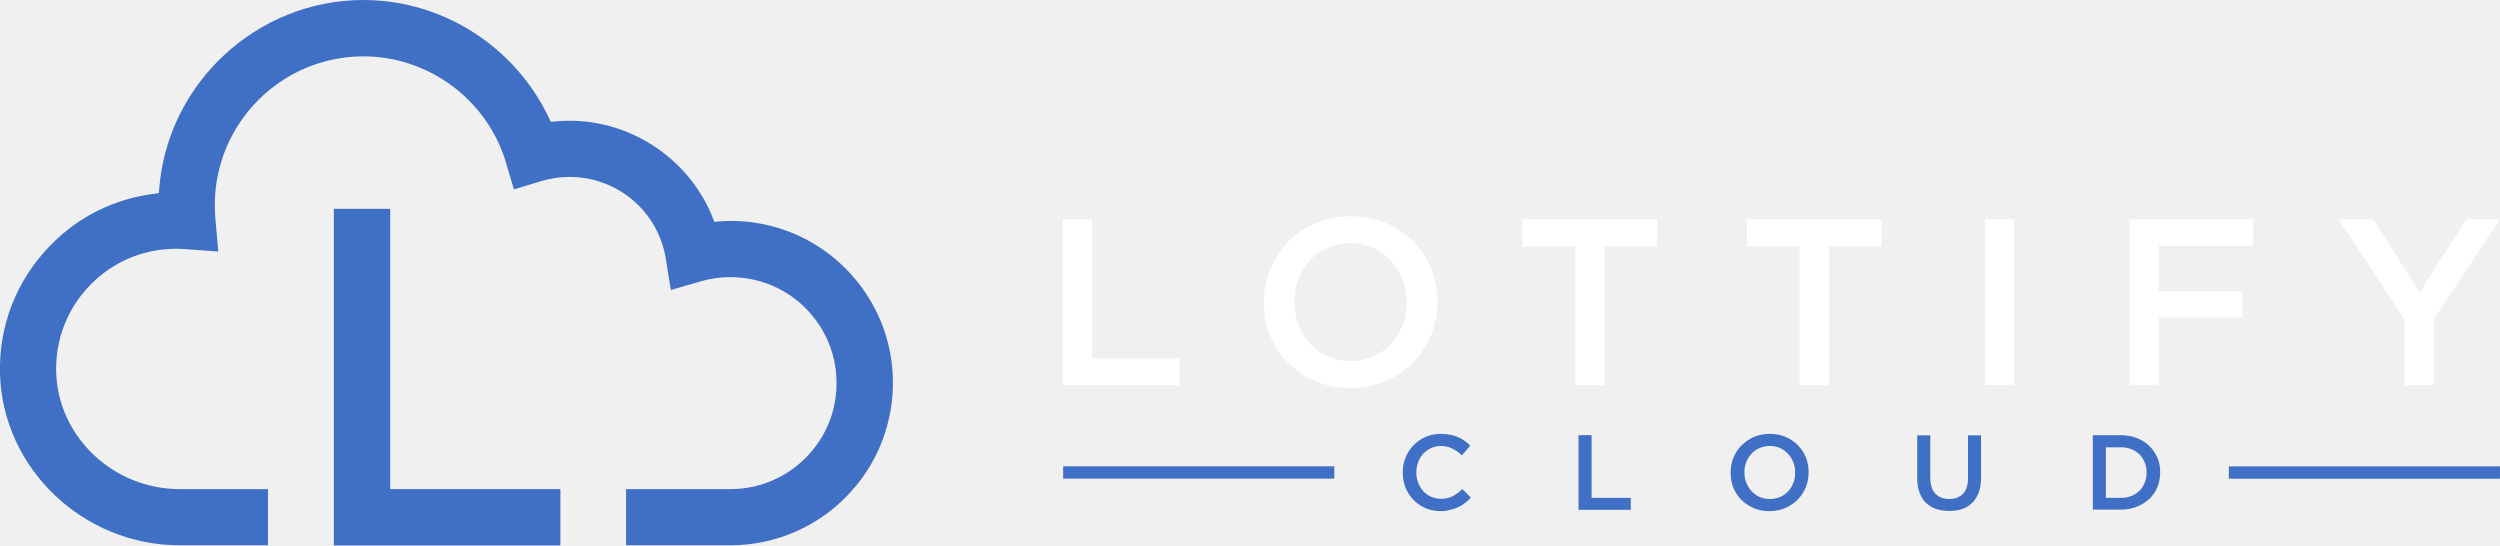
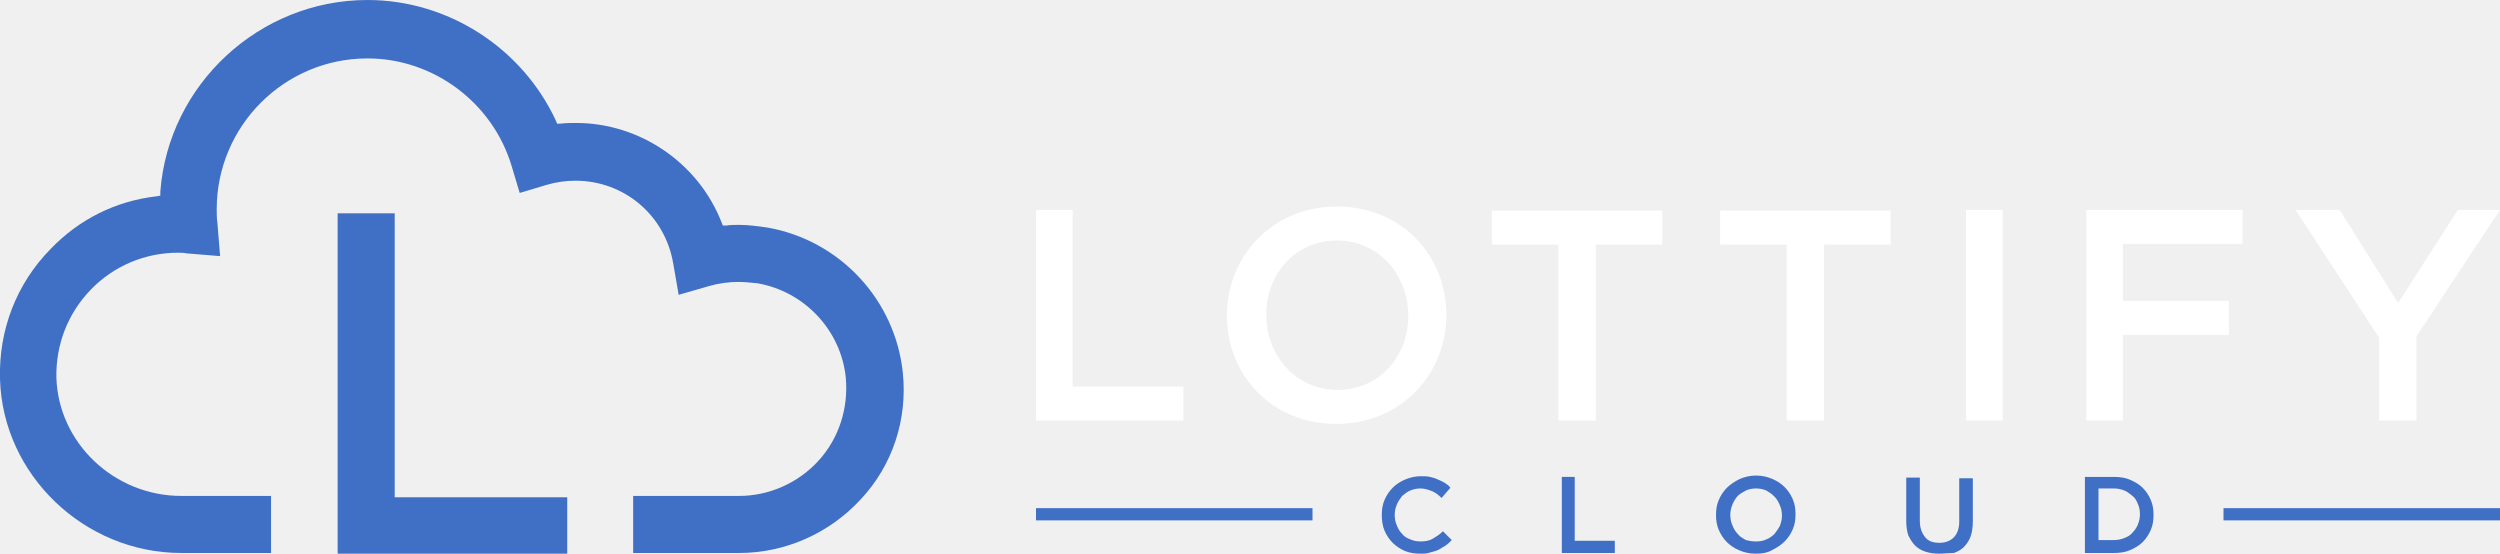
- <svg xmlns="http://www.w3.org/2000/svg" version="1.1" id="Layer_1" x="0px" y="0px" viewBox="0 0 1339.7 292.3" style="enable-background:new 0 0 1339.7 292.3;" xml:space="preserve">
+ <svg xmlns="http://www.w3.org/2000/svg" version="1.1" id="Ebene_1" x="0px" y="0px" viewBox="0 0 368 81.5" style="enable-background:new 0 0 368 81.5;" xml:space="preserve">
  <style type="text/css">
- 	.st0{fill:#4070C5;}
- 	.st1{fill:#FFFFFF;}
+ 	.st0{fill:#FFFFFF;}
+ 	.st1{fill:#4070C5;}
</style>
  <g>
    <g>
      <g>
-         <path class="st0" d="M772,273.9c-2.9,0-5.6-0.5-8.1-1.6s-4.6-2.5-6.4-4.4c-1.8-1.8-3.2-4-4.3-6.5c-1-2.5-1.5-5.2-1.5-8.1v-0.1     c0-2.9,0.5-5.5,1.5-8c1-2.5,2.4-4.7,4.3-6.6s4-3.4,6.5-4.5c2.5-1.1,5.3-1.6,8.3-1.6c1.8,0,3.5,0.2,5,0.5c1.5,0.3,2.9,0.7,4.1,1.3     c1.3,0.5,2.4,1.2,3.5,2c1.1,0.8,2.1,1.6,3,2.5l-4.5,5.2c-1.6-1.5-3.3-2.7-5.1-3.6c-1.8-0.9-3.8-1.4-6.1-1.4     c-1.9,0-3.7,0.4-5.3,1.1s-3,1.8-4.2,3c-1.2,1.3-2.1,2.8-2.7,4.5c-0.7,1.7-1,3.5-1,5.5v0.1c0,1.9,0.3,3.8,1,5.5     c0.6,1.7,1.6,3.2,2.7,4.5c1.2,1.3,2.6,2.3,4.2,3c1.6,0.7,3.4,1.1,5.3,1.1c2.4,0,4.5-0.5,6.3-1.4c1.8-0.9,3.5-2.2,5.2-3.8l4.5,4.6     c-1,1.1-2.1,2.1-3.2,2.9c-1.1,0.9-2.3,1.6-3.6,2.2c-1.3,0.6-2.7,1.1-4.3,1.4C775.6,273.7,773.9,273.9,772,273.9z" />
-         <path class="st0" d="M845.9,233.2h7v33.6h21v6.4h-28V233.2z" />
-         <path class="st0" d="M948.3,273.9c-3.1,0-5.9-0.5-8.5-1.6c-2.6-1.1-4.7-2.6-6.6-4.4c-1.8-1.9-3.3-4-4.3-6.5c-1-2.5-1.5-5.1-1.5-8     v-0.1c0-2.8,0.5-5.5,1.5-8c1-2.5,2.5-4.7,4.3-6.6c1.9-1.9,4.1-3.4,6.6-4.5c2.6-1.1,5.4-1.7,8.5-1.7s5.9,0.5,8.5,1.6     c2.6,1.1,4.7,2.6,6.6,4.4c1.8,1.9,3.3,4,4.3,6.5c1,2.5,1.5,5.1,1.5,8v0.1c0,2.8-0.5,5.5-1.5,8c-1,2.5-2.5,4.7-4.3,6.6     c-1.9,1.9-4.1,3.4-6.6,4.5C954.2,273.3,951.3,273.9,948.3,273.9z M948.4,267.4c2,0,3.8-0.4,5.5-1.1c1.7-0.7,3.1-1.7,4.3-3     c1.2-1.3,2.1-2.7,2.8-4.5c0.7-1.7,1-3.5,1-5.5v-0.1c0-1.9-0.3-3.8-1-5.5c-0.7-1.7-1.6-3.2-2.8-4.5c-1.2-1.3-2.6-2.3-4.3-3.1     c-1.7-0.8-3.5-1.1-5.5-1.1s-3.8,0.4-5.5,1.1c-1.7,0.7-3.1,1.8-4.3,3c-1.2,1.3-2.1,2.8-2.8,4.5c-0.7,1.7-1,3.5-1,5.5v0.1     c0,1.9,0.3,3.8,1,5.5c0.7,1.7,1.6,3.2,2.8,4.5c1.2,1.3,2.6,2.3,4.3,3.1C944.6,267,946.4,267.4,948.4,267.4z" />
-         <path class="st0" d="M1044.4,273.8c-2.6,0-4.9-0.4-7-1.1c-2.1-0.7-3.9-1.9-5.4-3.3s-2.6-3.3-3.4-5.5c-0.8-2.2-1.2-4.7-1.2-7.6     v-23h7v22.7c0,3.7,0.9,6.6,2.7,8.5s4.3,2.9,7.4,2.9c3.1,0,5.6-0.9,7.4-2.8c1.8-1.8,2.7-4.6,2.7-8.3v-23h7v22.7     c0,3-0.4,5.6-1.2,7.8c-0.8,2.2-2,4.1-3.5,5.6c-1.5,1.5-3.3,2.6-5.4,3.4C1049.4,273.5,1047,273.8,1044.4,273.8z" />
-         <path class="st0" d="M1121.5,233.2h14.9c3.1,0,6,0.5,8.6,1.5c2.6,1,4.9,2.4,6.7,4.2c1.9,1.8,3.3,3.9,4.4,6.3c1,2.4,1.5,5,1.5,7.9     v0.1c0,2.8-0.5,5.4-1.5,7.9c-1,2.4-2.5,4.6-4.4,6.3s-4.1,3.2-6.7,4.2c-2.6,1-5.5,1.5-8.6,1.5h-14.9V233.2z M1128.5,239.6v27.2     h7.9c2.1,0,4-0.3,5.7-1s3.2-1.6,4.4-2.8s2.1-2.6,2.8-4.3c0.7-1.7,1-3.5,1-5.4v-0.1c0-1.9-0.3-3.8-1-5.4s-1.6-3.1-2.8-4.3     c-1.2-1.2-2.7-2.1-4.4-2.8s-3.6-1-5.7-1H1128.5z" />
+         <g>
+           <path class="st0" d="M152.5,30.9h5.4v26h16.3v5h-21.7L152.5,30.9L152.5,30.9z" />
+           <g>
+             <path class="st0" d="M180.6,46.5L180.6,46.5c0-8.8,6.7-16.1,16.2-16.1c9.5,0,16.1,7.2,16.1,15.9v0.1c0,8.7-6.7,16-16.2,16       C187.2,62.4,180.6,55.2,180.6,46.5z M207.3,46.5L207.3,46.5c0-6.1-4.4-11.1-10.5-11.1c-6.1,0-10.4,4.9-10.4,10.9v0.1       c0,6,4.4,11,10.5,11C203,57.4,207.3,52.5,207.3,46.5z" />
+             <path class="st0" d="M229.4,36h-9.8v-5h25.1v5h-9.8v25.9h-5.5V36z" />
+             <path class="st0" d="M263,36h-9.8v-5h25.1v5h-9.8v25.9H263V36z" />
+             <path class="st0" d="M289.4,30.9h5.4v31h-5.4V30.9z" />
+             <path class="st0" d="M307.1,30.9h23v5h-17.6v8.4h15.6v5h-15.6v12.6h-5.4V30.9z" />
+             <path class="st0" d="M350.2,49.7l-12.3-18.8h6.5l8.6,13.7l8.8-13.7h6.2l-12.3,18.6v12.4h-5.5V49.7z" />
+           </g>
+         </g>
+         <g>
+           <g>
+             <path class="st1" d="M209.1,81.5c-0.8,0-1.6-0.1-2.3-0.4c-0.7-0.3-1.3-0.7-1.8-1.2s-0.9-1.1-1.2-1.8s-0.4-1.5-0.4-2.3l0,0       c0-0.8,0.1-1.5,0.4-2.2c0.3-0.7,0.7-1.3,1.2-1.8s1.1-0.9,1.8-1.2s1.5-0.5,2.3-0.5c0.5,0,1,0,1.4,0.1s0.8,0.2,1.2,0.4       s0.7,0.3,1,0.5s0.6,0.4,0.8,0.7l-1.3,1.5c-0.4-0.4-0.9-0.8-1.4-1s-1.1-0.4-1.7-0.4c-0.5,0-1,0.1-1.5,0.3s-0.8,0.5-1.2,0.8       c-0.3,0.4-0.6,0.8-0.8,1.3s-0.3,1-0.3,1.5l0,0c0,0.5,0.1,1.1,0.3,1.5c0.2,0.5,0.4,0.9,0.8,1.3c0.3,0.4,0.7,0.6,1.2,0.8       s0.9,0.3,1.5,0.3c0.7,0,1.3-0.1,1.8-0.4c0.5-0.3,1-0.6,1.5-1.1l1.3,1.3c-0.3,0.3-0.6,0.6-0.9,0.8c-0.3,0.2-0.7,0.4-1,0.6       c-0.4,0.2-0.8,0.3-1.2,0.4C210.1,81.5,209.6,81.5,209.1,81.5z" />
+             <path class="st1" d="M229.8,70.2h2v9.4h5.9v1.8h-7.8V70.2H229.8z" />
+             <path class="st1" d="M258.4,81.5c-0.9,0-1.7-0.2-2.4-0.5c-0.7-0.3-1.3-0.7-1.8-1.2s-0.9-1.1-1.2-1.8s-0.4-1.4-0.4-2.2l0,0       c0-0.8,0.1-1.5,0.4-2.2c0.3-0.7,0.7-1.3,1.2-1.8s1.1-0.9,1.9-1.3c0.7-0.3,1.5-0.5,2.4-0.5s1.7,0.2,2.4,0.5s1.3,0.7,1.8,1.2       s0.9,1.1,1.2,1.8s0.4,1.4,0.4,2.2l0,0c0,0.8-0.1,1.5-0.4,2.2c-0.3,0.7-0.7,1.3-1.2,1.8s-1.1,0.9-1.9,1.3       C260.1,81.4,259.3,81.5,258.4,81.5z M258.5,79.7c0.6,0,1.1-0.1,1.5-0.3c0.5-0.2,0.9-0.5,1.2-0.8c0.3-0.4,0.6-0.8,0.8-1.2       c0.2-0.5,0.3-1,0.3-1.5l0,0c0-0.5-0.1-1.1-0.3-1.5c-0.2-0.5-0.4-0.9-0.8-1.3s-0.7-0.6-1.2-0.9c-0.5-0.2-1-0.3-1.5-0.3       s-1.1,0.1-1.5,0.3s-0.9,0.5-1.2,0.8c-0.3,0.3-0.6,0.8-0.8,1.3s-0.3,1-0.3,1.5l0,0c0,0.5,0.1,1.1,0.3,1.5       c0.2,0.5,0.4,0.9,0.8,1.3c0.3,0.4,0.7,0.6,1.2,0.9C257.4,79.6,257.9,79.7,258.5,79.7z" />
+             <path class="st1" d="M285.4,81.5c-0.7,0-1.4-0.1-2-0.3s-1.1-0.5-1.5-0.9s-0.7-0.9-1-1.5c-0.2-0.6-0.3-1.3-0.3-2.1v-6.4h2v6.4       c0,1,0.3,1.8,0.8,2.4s1.2,0.8,2.1,0.8c0.9,0,1.6-0.3,2.1-0.8s0.8-1.3,0.8-2.3v-6.4h2v6.3c0,0.8-0.1,1.6-0.3,2.2       c-0.2,0.6-0.6,1.2-1,1.6c-0.4,0.4-0.9,0.7-1.5,0.9C286.7,81.4,286.1,81.5,285.4,81.5z" />
+             <path class="st1" d="M306.9,70.2h4.2c0.9,0,1.7,0.1,2.4,0.4c0.7,0.3,1.4,0.7,1.9,1.2s0.9,1.1,1.2,1.8s0.4,1.4,0.4,2.2l0,0       c0,0.8-0.1,1.5-0.4,2.2c-0.3,0.7-0.7,1.3-1.2,1.8s-1.2,0.9-1.9,1.2s-1.5,0.4-2.4,0.4h-4.2V70.2z M308.9,71.9v7.6h2.2       c0.6,0,1.1-0.1,1.6-0.3s0.9-0.4,1.2-0.8c0.3-0.3,0.6-0.7,0.8-1.2s0.3-1,0.3-1.5l0,0c0-0.5-0.1-1.1-0.3-1.5       c-0.2-0.5-0.4-0.9-0.8-1.2s-0.7-0.6-1.2-0.8s-1-0.3-1.6-0.3H308.9z" />
+           </g>
+           <rect x="327.3" y="74.8" class="st1" width="40.7" height="1.8" />
+           <rect x="152.5" y="74.8" class="st1" width="40.7" height="1.8" />
+         </g>
      </g>
-       <rect x="1263.7" y="180.5" transform="matrix(-1.836970e-16 1 -1 -1.836970e-16 1520.187 -1013.772)" class="st0" width="6.6" height="145.3" />
-       <rect x="639" y="180.5" transform="matrix(-1.836970e-16 1 -1 -1.836970e-16 895.5339 -389.1192)" class="st0" width="6.6" height="145.3" />
    </g>
-     <g>
-       <path class="st1" d="M569.7,117.5h15.6v74.7H632v14.2h-62.4V117.5z" />
-       <path class="st1" d="M677.3,162.2v-0.3c0-25,19.3-46,46.6-46c27.3,0,46.4,20.7,46.4,45.7v0.3c0,25-19.3,46-46.6,46    C696.3,207.9,677.3,187.2,677.3,162.2z M753.8,162.2v-0.3c0-17.3-12.6-31.6-30.2-31.6c-17.7,0-30,14.1-30,31.4v0.3    c0,17.3,12.6,31.5,30.2,31.5C741.5,193.4,753.8,179.5,753.8,162.2z" />
-       <path class="st1" d="M844.1,132h-28.2v-14.5h72.1V132h-28.2v74.4h-15.7V132z" />
-       <path class="st1" d="M964.4,132h-28.2v-14.5h72.1V132h-28.2v74.4h-15.7V132z" />
-       <path class="st1" d="M1063.7,117.5h15.6v88.9h-15.6V117.5z" />
-       <path class="st1" d="M1141.1,117.5h66.2v14.2h-50.5V156h44.8v14.2h-44.8v36.2h-15.6V117.5z" />
-       <path class="st1" d="M1288.6,171.3l-35.3-53.8h18.5l24.8,39.2l25.1-39.2h17.9l-35.3,53.5v35.4h-15.7V171.3z" />
-     </g>
-   </g>
-   <g>
-     <path class="st0" d="M478.1,196.6c-3.8-38.6-33.2-70.3-71.4-76.9c-5-0.9-10.1-1.3-15.1-1.3c-2.3,0-4.6,0.1-6.9,0.3l-1.9,0.2   l-0.7-1.8c-12.2-31.3-43.1-52.4-76.9-52.4c-2.7,0-5.5,0.1-8.2,0.4l-1.8,0.2l-0.8-1.6C276.3,25,237.2,0,194.8,0   C137.7,0,89.6,44.6,85.3,101.4l-0.2,2.1l-2.1,0.3c-21.5,2.6-41,12.2-56.2,27.9C8.8,150.2-0.7,174.6,0,200.3   c1.4,50.7,44.5,91.9,96.2,91.9h47.4v-30.1H96.2c-35.5,0-65.1-28.1-66.1-62.6c-0.5-17.6,6-34.2,18.2-46.7   c12.2-12.6,28.6-19.5,46.2-19.5c1.4,0,2.9,0.1,4.8,0.2l17.7,1.3l-1.6-17.7c-0.2-2.6-0.3-5-0.3-7.2c0-43.9,35.7-79.7,79.7-79.7   c34.9,0,66.3,23.3,76.3,56.8l4.3,14.5l14.5-4.4c4.9-1.5,10.1-2.3,15.2-2.3c25.8,0,47.6,18.5,51.7,43.9l2.7,16.7l16.3-4.7   c5.1-1.5,10.4-2.2,15.6-2.2c3.3,0,6.6,0.3,10,0.9c25,4.3,44.1,25,46.6,50.1c1.6,16.3-3.5,31.9-14.4,43.9   c-10.8,11.9-26.1,18.7-42.1,18.7h-56v30.1h56c24.5,0,48-10.4,64.4-28.6C472.4,245.6,480.5,221.1,478.1,196.6z" />
-     <polygon class="st0" points="209.1,111.9 178.9,111.9 178.9,292.3 300.3,292.3 300.3,262.1 209.1,262.1  " />
+     <path class="st1" d="M132.9,54.9c-1.1-10.7-9.2-19.5-19.9-21.4c-1.4-0.2-2.8-0.4-4.2-0.4c-0.6,0-1.3,0-1.9,0.1h-0.5l-0.2-0.5   c-3.4-8.7-12-14.6-21.4-14.6c-0.8,0-1.5,0-2.3,0.1H82l-0.2-0.5C76.8,7,65.9,0,54.1,0C38.2,0,24.8,12.4,23.6,28.2v0.6L23,28.9   c-6,0.7-11.4,3.4-15.6,7.8c-5,5.1-7.6,11.9-7.4,19.1c0.4,14.1,12.4,25.6,26.7,25.6h13.2V73H26.7c-9.9,0-18.1-7.8-18.4-17.4   c-0.1-4.9,1.7-9.5,5.1-13s8-5.4,12.8-5.4c0.4,0,0.8,0,1.3,0.1l4.9,0.4L32,32.8c-0.1-0.7-0.1-1.4-0.1-2c0-12.2,9.9-22.2,22.2-22.2   c9.7,0,18.4,6.5,21.2,15.8l1.2,4l4-1.2c1.4-0.4,2.8-0.6,4.2-0.6c7.2,0,13.2,5.1,14.4,12.2l0.8,4.6l4.5-1.3c1.4-0.4,2.9-0.6,4.3-0.6   c0.9,0,1.8,0.1,2.8,0.2c6.9,1.2,12.3,6.9,13,13.9c0.4,4.5-1,8.9-4,12.2s-7.3,5.2-11.7,5.2H93.2v8.4h15.6c6.8,0,13.3-2.9,17.9-7.9   C131.4,68.5,133.6,61.7,132.9,54.9z" />
+     <polygon class="st1" points="58.1,31.4 49.7,31.4 49.7,81.5 83.5,81.5 83.5,73.2 58.1,73.2  " />
  </g>
</svg>
